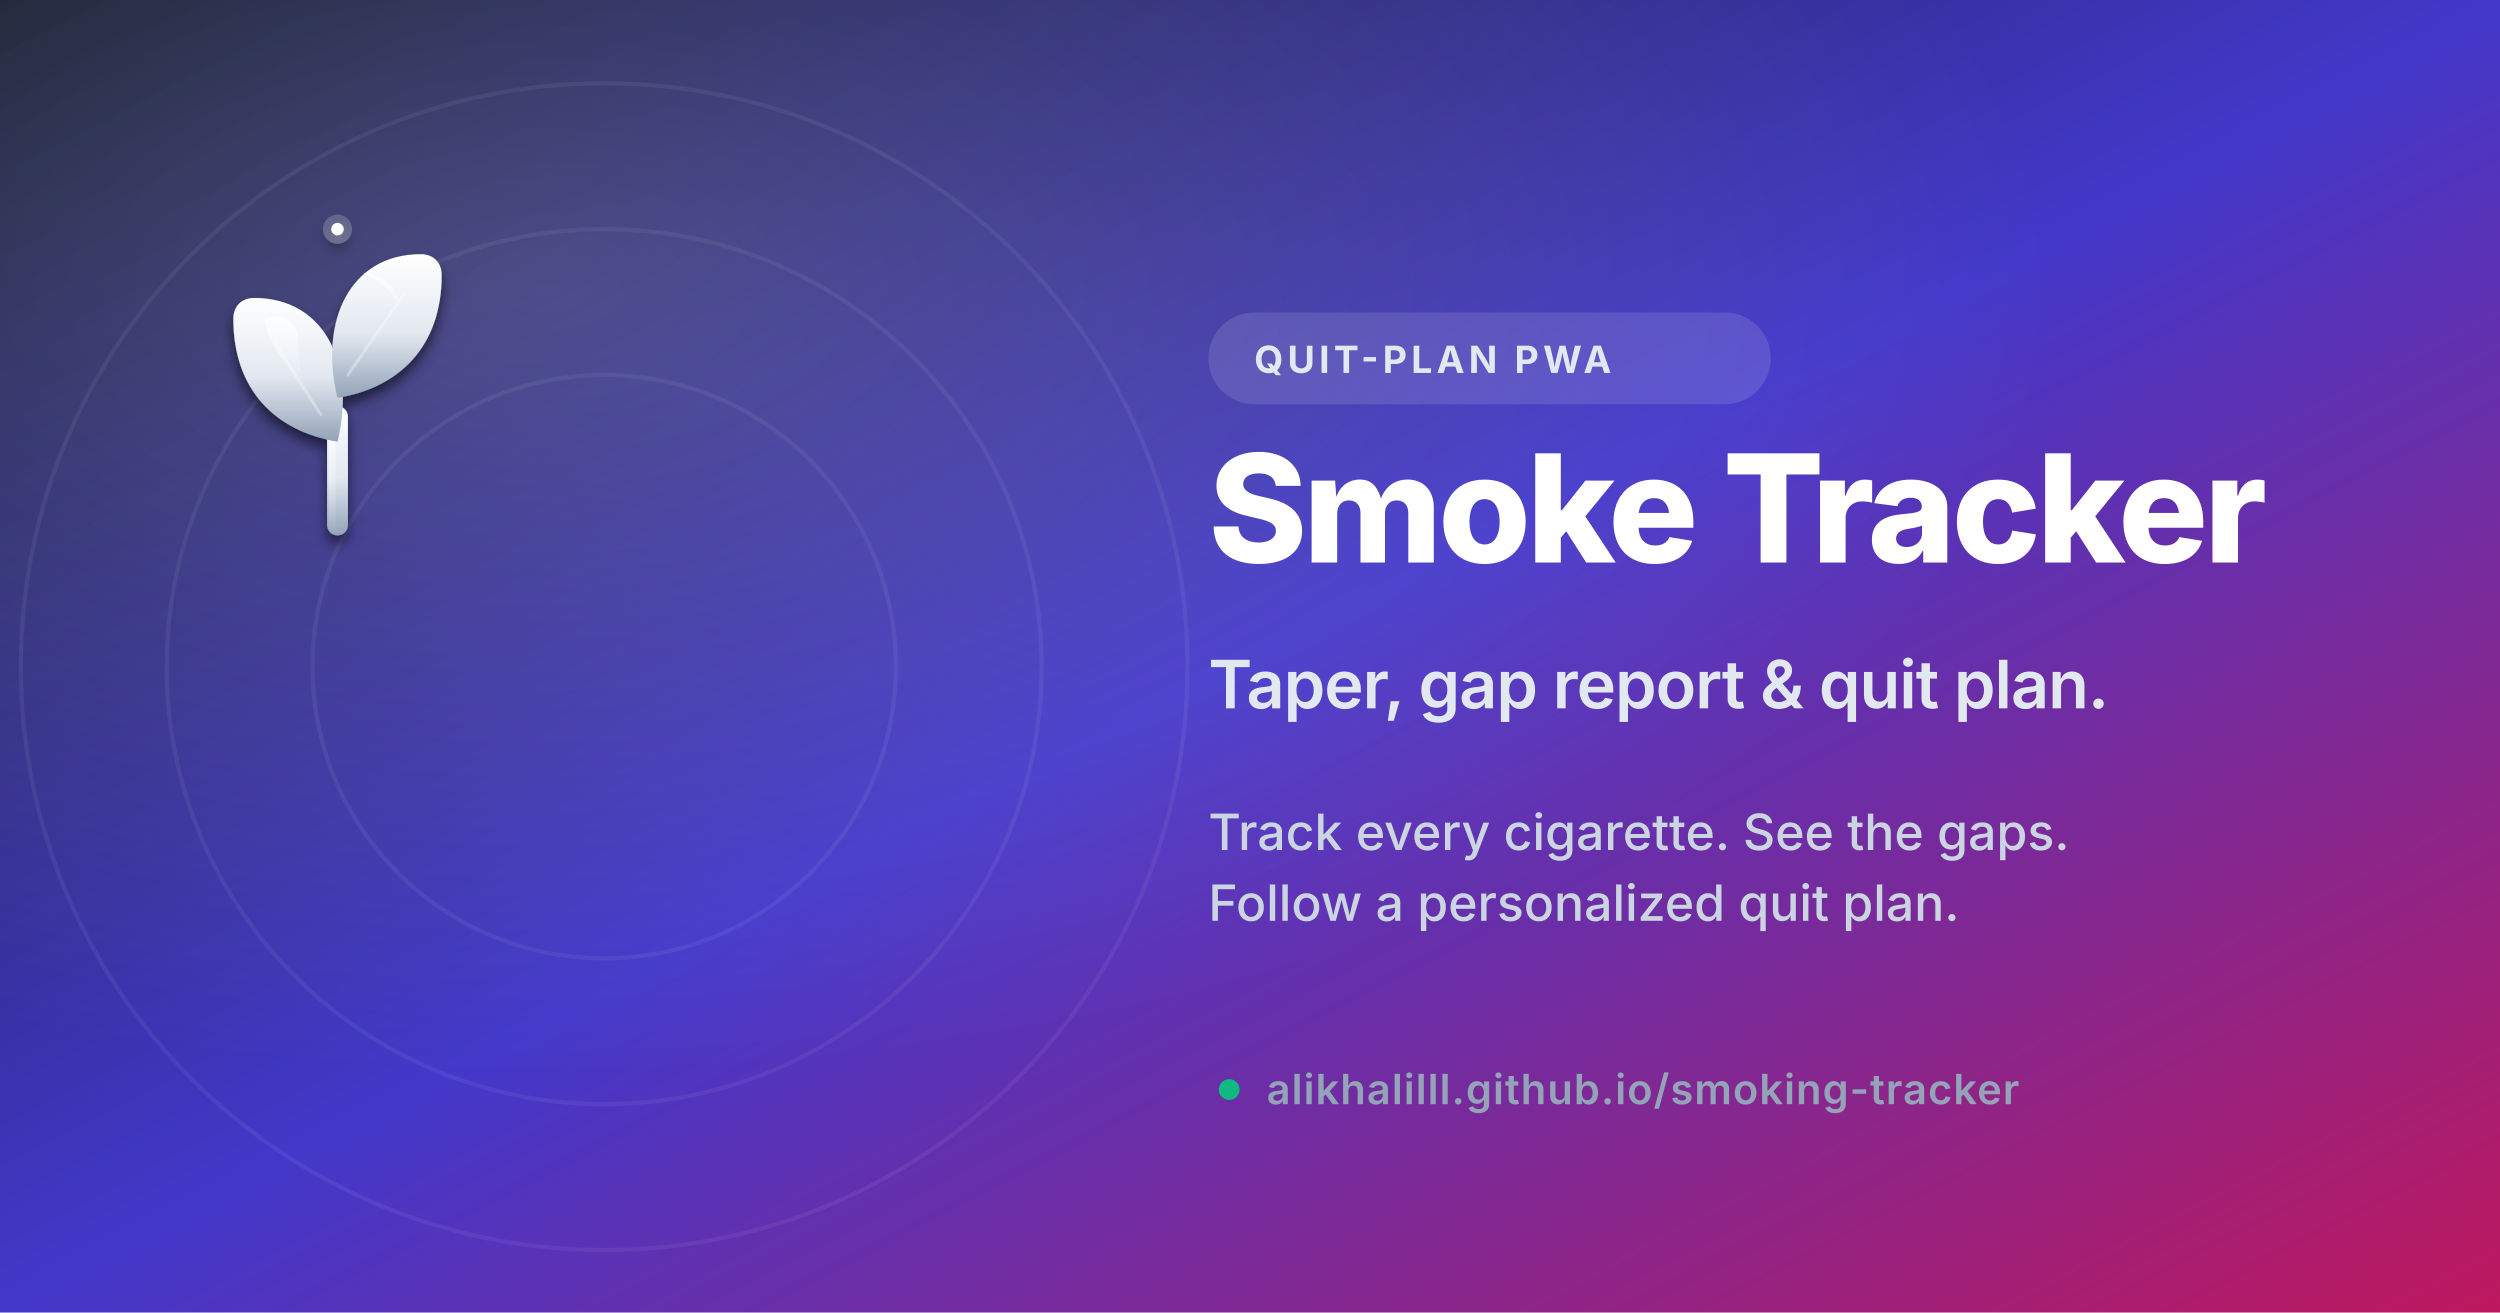
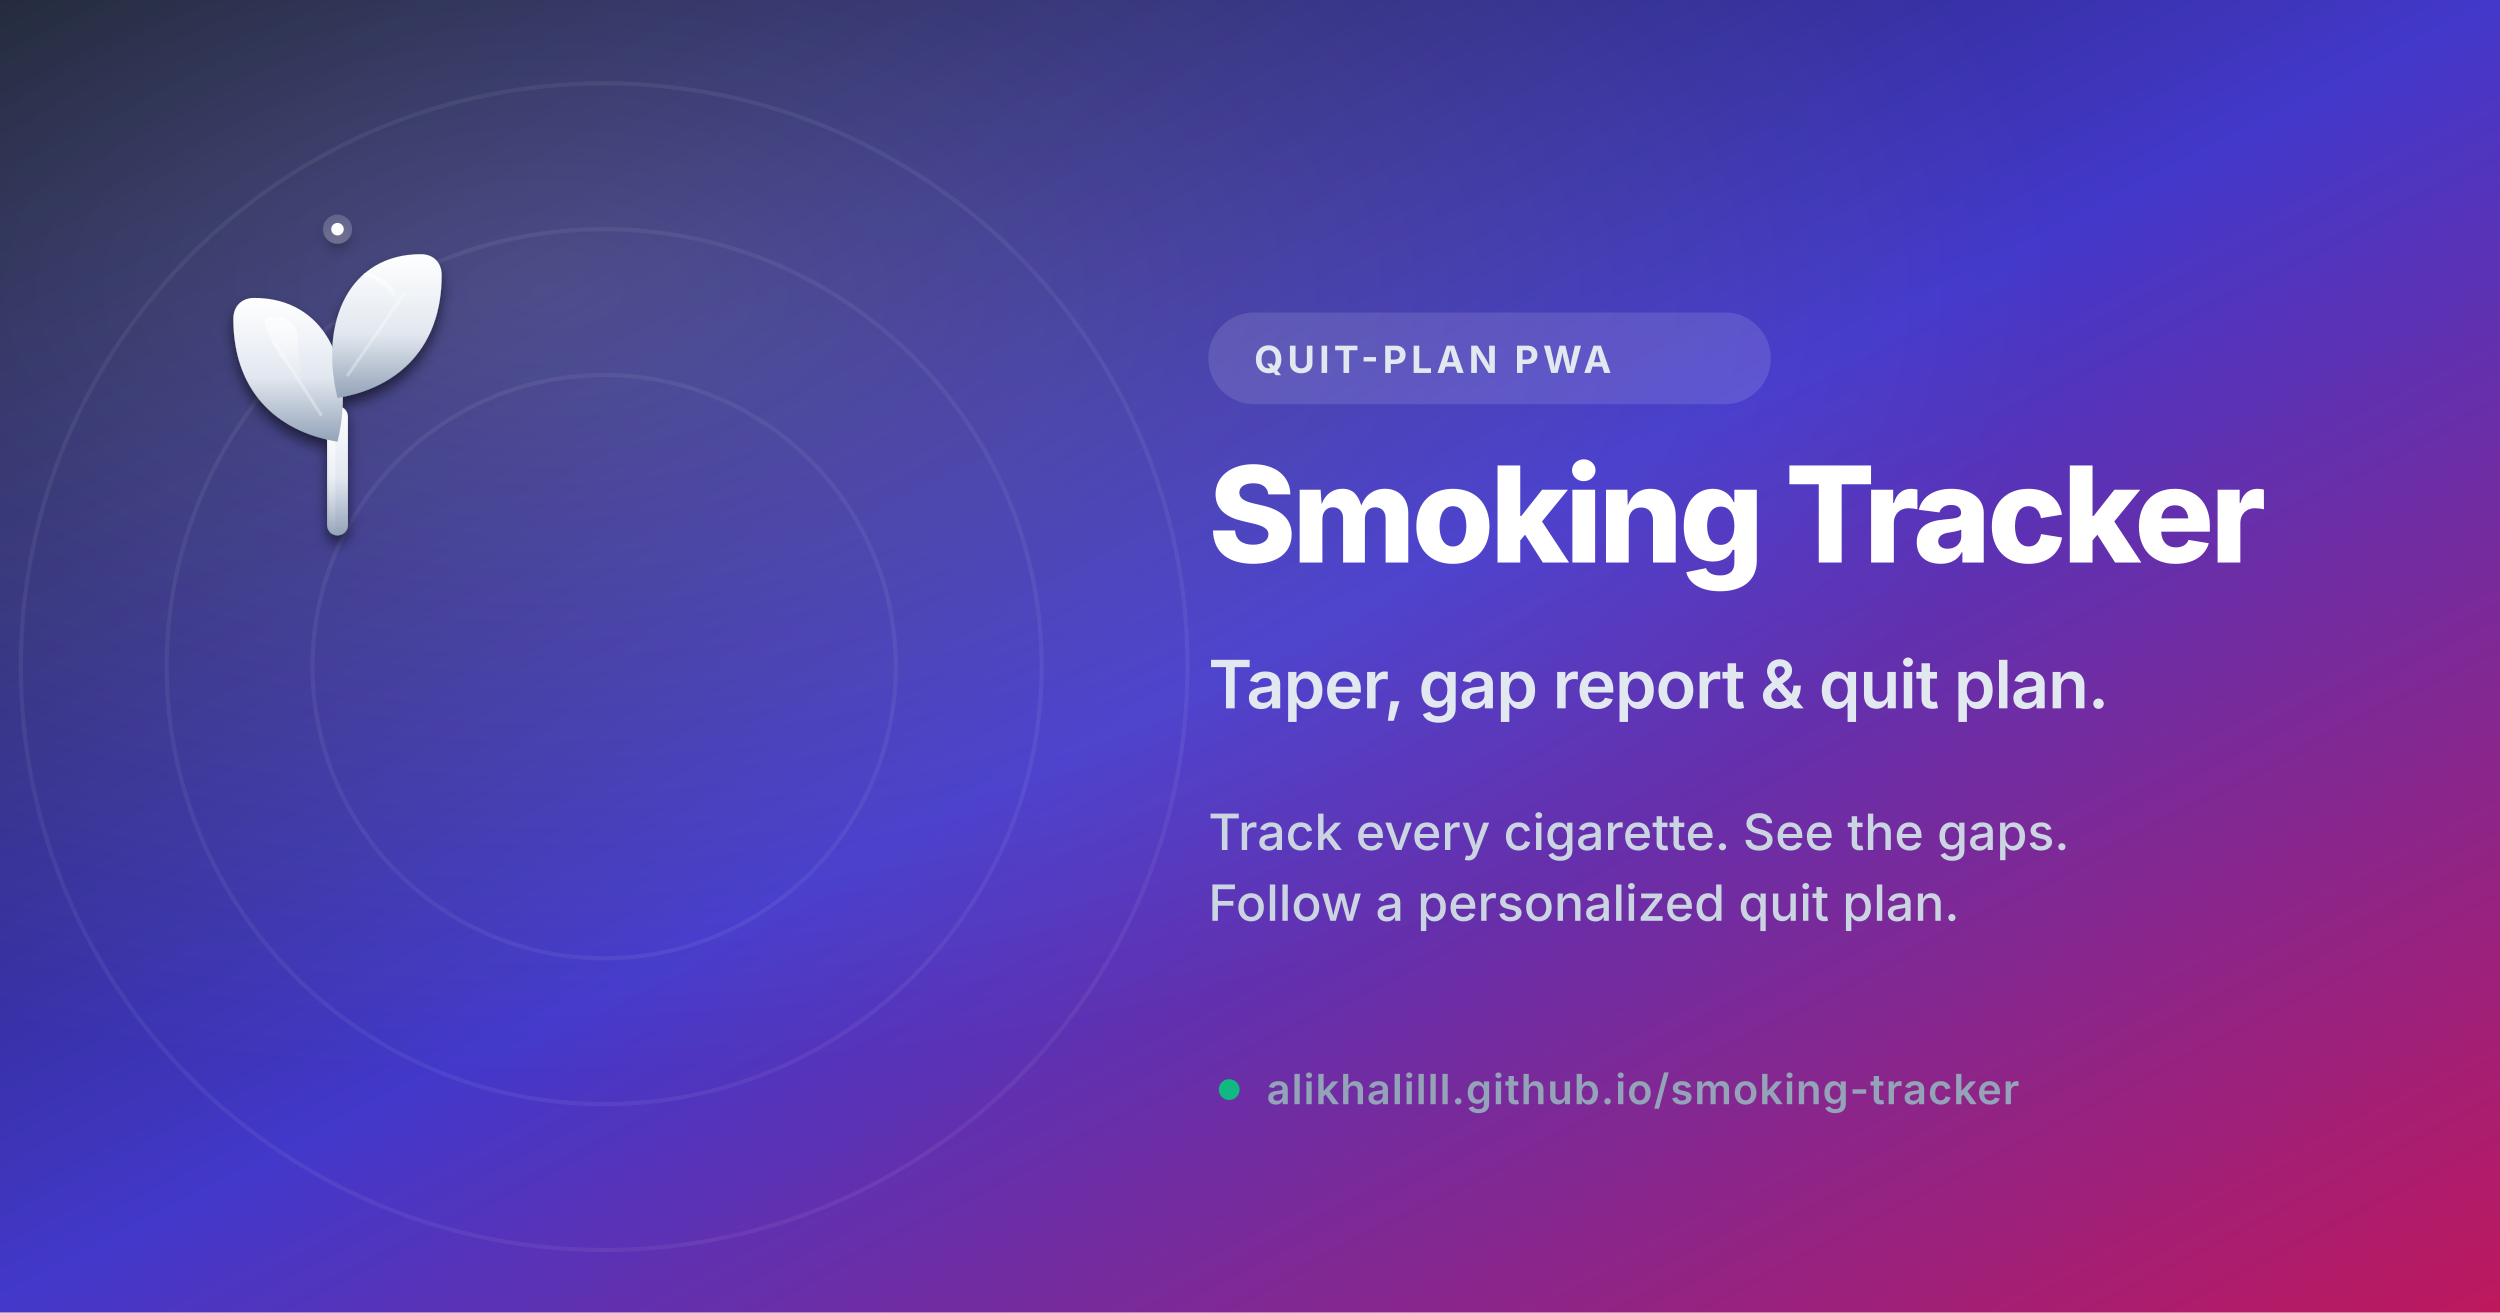
- <svg xmlns="http://www.w3.org/2000/svg" viewBox="0 0 1200 630" width="1200" height="630" role="img" aria-label="Smoke Tracker">
+ <svg xmlns="http://www.w3.org/2000/svg" viewBox="0 0 1200 630" width="1200" height="630" role="img" aria-label="Smoking Tracker">
  <defs>
    <linearGradient id="bg" x1="0%" y1="0%" x2="100%" y2="100%">
      <stop offset="0%" stop-color="#0F172A" />
      <stop offset="50%" stop-color="#4338CA" />
      <stop offset="100%" stop-color="#BE185D" />
    </linearGradient>
    <linearGradient id="mark" x1="0%" y1="0%" x2="0%" y2="100%">
      <stop offset="0%" stop-color="#FFFFFF" />
      <stop offset="55%" stop-color="#E2E8F0" />
      <stop offset="100%" stop-color="#94A3B8" />
    </linearGradient>
    <linearGradient id="hl" x1="0%" y1="0%" x2="0%" y2="100%">
      <stop offset="0%" stop-color="#FFFFFF" stop-opacity="0.65" />
      <stop offset="100%" stop-color="#FFFFFF" stop-opacity="0" />
    </linearGradient>
    <radialGradient id="glow" cx="22%" cy="22%" r="60%">
      <stop offset="0%" stop-color="#FFFFFF" stop-opacity="0.18" />
      <stop offset="100%" stop-color="#FFFFFF" stop-opacity="0" />
    </radialGradient>
    <filter id="markShadow" x="-20%" y="-20%" width="140%" height="140%">
      <feGaussianBlur in="SourceAlpha" stdDeviation="6" />
      <feOffset dx="0" dy="8" result="off" />
      <feComponentTransfer in="off" result="alpha">
        <feFuncA type="linear" slope="0.55" />
      </feComponentTransfer>
      <feMerge>
        <feMergeNode />
        <feMergeNode in="SourceGraphic" />
      </feMerge>
    </filter>
  </defs>
  <rect width="1200" height="630" fill="url(#bg)" />
  <g fill="none" stroke="#FFFFFF" stroke-opacity="0.06">
    <circle cx="290" cy="320" r="280" stroke-width="2" />
    <circle cx="290" cy="320" r="210" stroke-width="2" />
    <circle cx="290" cy="320" r="140" stroke-width="2" />
  </g>
  <rect width="1200" height="630" fill="url(#glow)" />
  <g transform="translate(34 64) scale(0.5)" filter="url(#markShadow)">
    <rect x="246" y="262" width="20" height="124" rx="10" fill="url(#mark)" />
    <rect x="248" y="262" width="6" height="124" rx="3" fill="url(#hl)" />
    <path d="M256 296 C 196 286 156 246 156 178 C 156 166 164 158 176 158 C 244 158 274 222 256 296 Z" fill="url(#mark)" />
    <path d="M186 178 C 188 196 200 218 224 240 C 220 226 218 212 218 196 C 218 184 208 176 196 176 C 192 176 188 177 186 178 Z" fill="url(#hl)" />
    <path d="M256 254 C 316 244 356 204 356 136 C 356 124 348 116 336 116 C 268 116 238 180 256 254 Z" fill="url(#mark)" />
    <path d="M286 134 C 304 138 314 152 318 170 C 308 152 296 140 282 136 C 280 134 282 134 286 134 Z" fill="url(#hl)" />
    <path d="M195 200 L240 270" stroke="#FFFFFF" stroke-opacity="0.32" stroke-width="3" stroke-linecap="round" />
    <path d="M320 154 L266 232" stroke="#FFFFFF" stroke-opacity="0.32" stroke-width="3" stroke-linecap="round" />
    <circle cx="256" cy="92" r="6" fill="#FFFFFF" />
    <circle cx="256" cy="92" r="14" fill="#FFFFFF" fill-opacity="0.18" />
  </g>
  <g font-family="-apple-system, BlinkMacSystemFont, Segoe UI, Inter, Helvetica, Arial, sans-serif" fill="#FFFFFF">
    <g transform="translate(580 150)">
      <rect x="0" y="0" rx="22" ry="22" width="270" height="44" fill="#FFFFFF" fill-opacity="0.12" />
      <text x="22" y="29" font-size="18" font-weight="700" letter-spacing="2" fill="#E2E8F0">QUIT-PLAN PWA</text>
    </g>
-     <text x="580" y="270" font-size="72" font-weight="800" letter-spacing="-2">Smoke Tracker</text>
+     <text x="580" y="270" font-size="64" font-weight="800" letter-spacing="-2">Smoking Tracker</text>
    <text x="580" y="340" font-size="32" font-weight="600" fill="#E2E8F0" letter-spacing="-0.5">Taper, gap report &amp; quit plan.</text>
    <text x="580" y="408" font-size="24" font-weight="500" fill="#CBD5E1" letter-spacing="0">Track every cigarette. See the gaps.</text>
    <text x="580" y="442" font-size="24" font-weight="500" fill="#CBD5E1" letter-spacing="0">Follow a personalized quit plan.</text>
    <g transform="translate(580 530)">
      <circle cx="10" cy="-7" r="5" fill="#10B981" />
      <text x="28" y="0" font-size="20" font-weight="600" fill="#94A3B8" letter-spacing="0.5">alikhalilll.github.io/smoking-tracker</text>
    </g>
  </g>
</svg>
